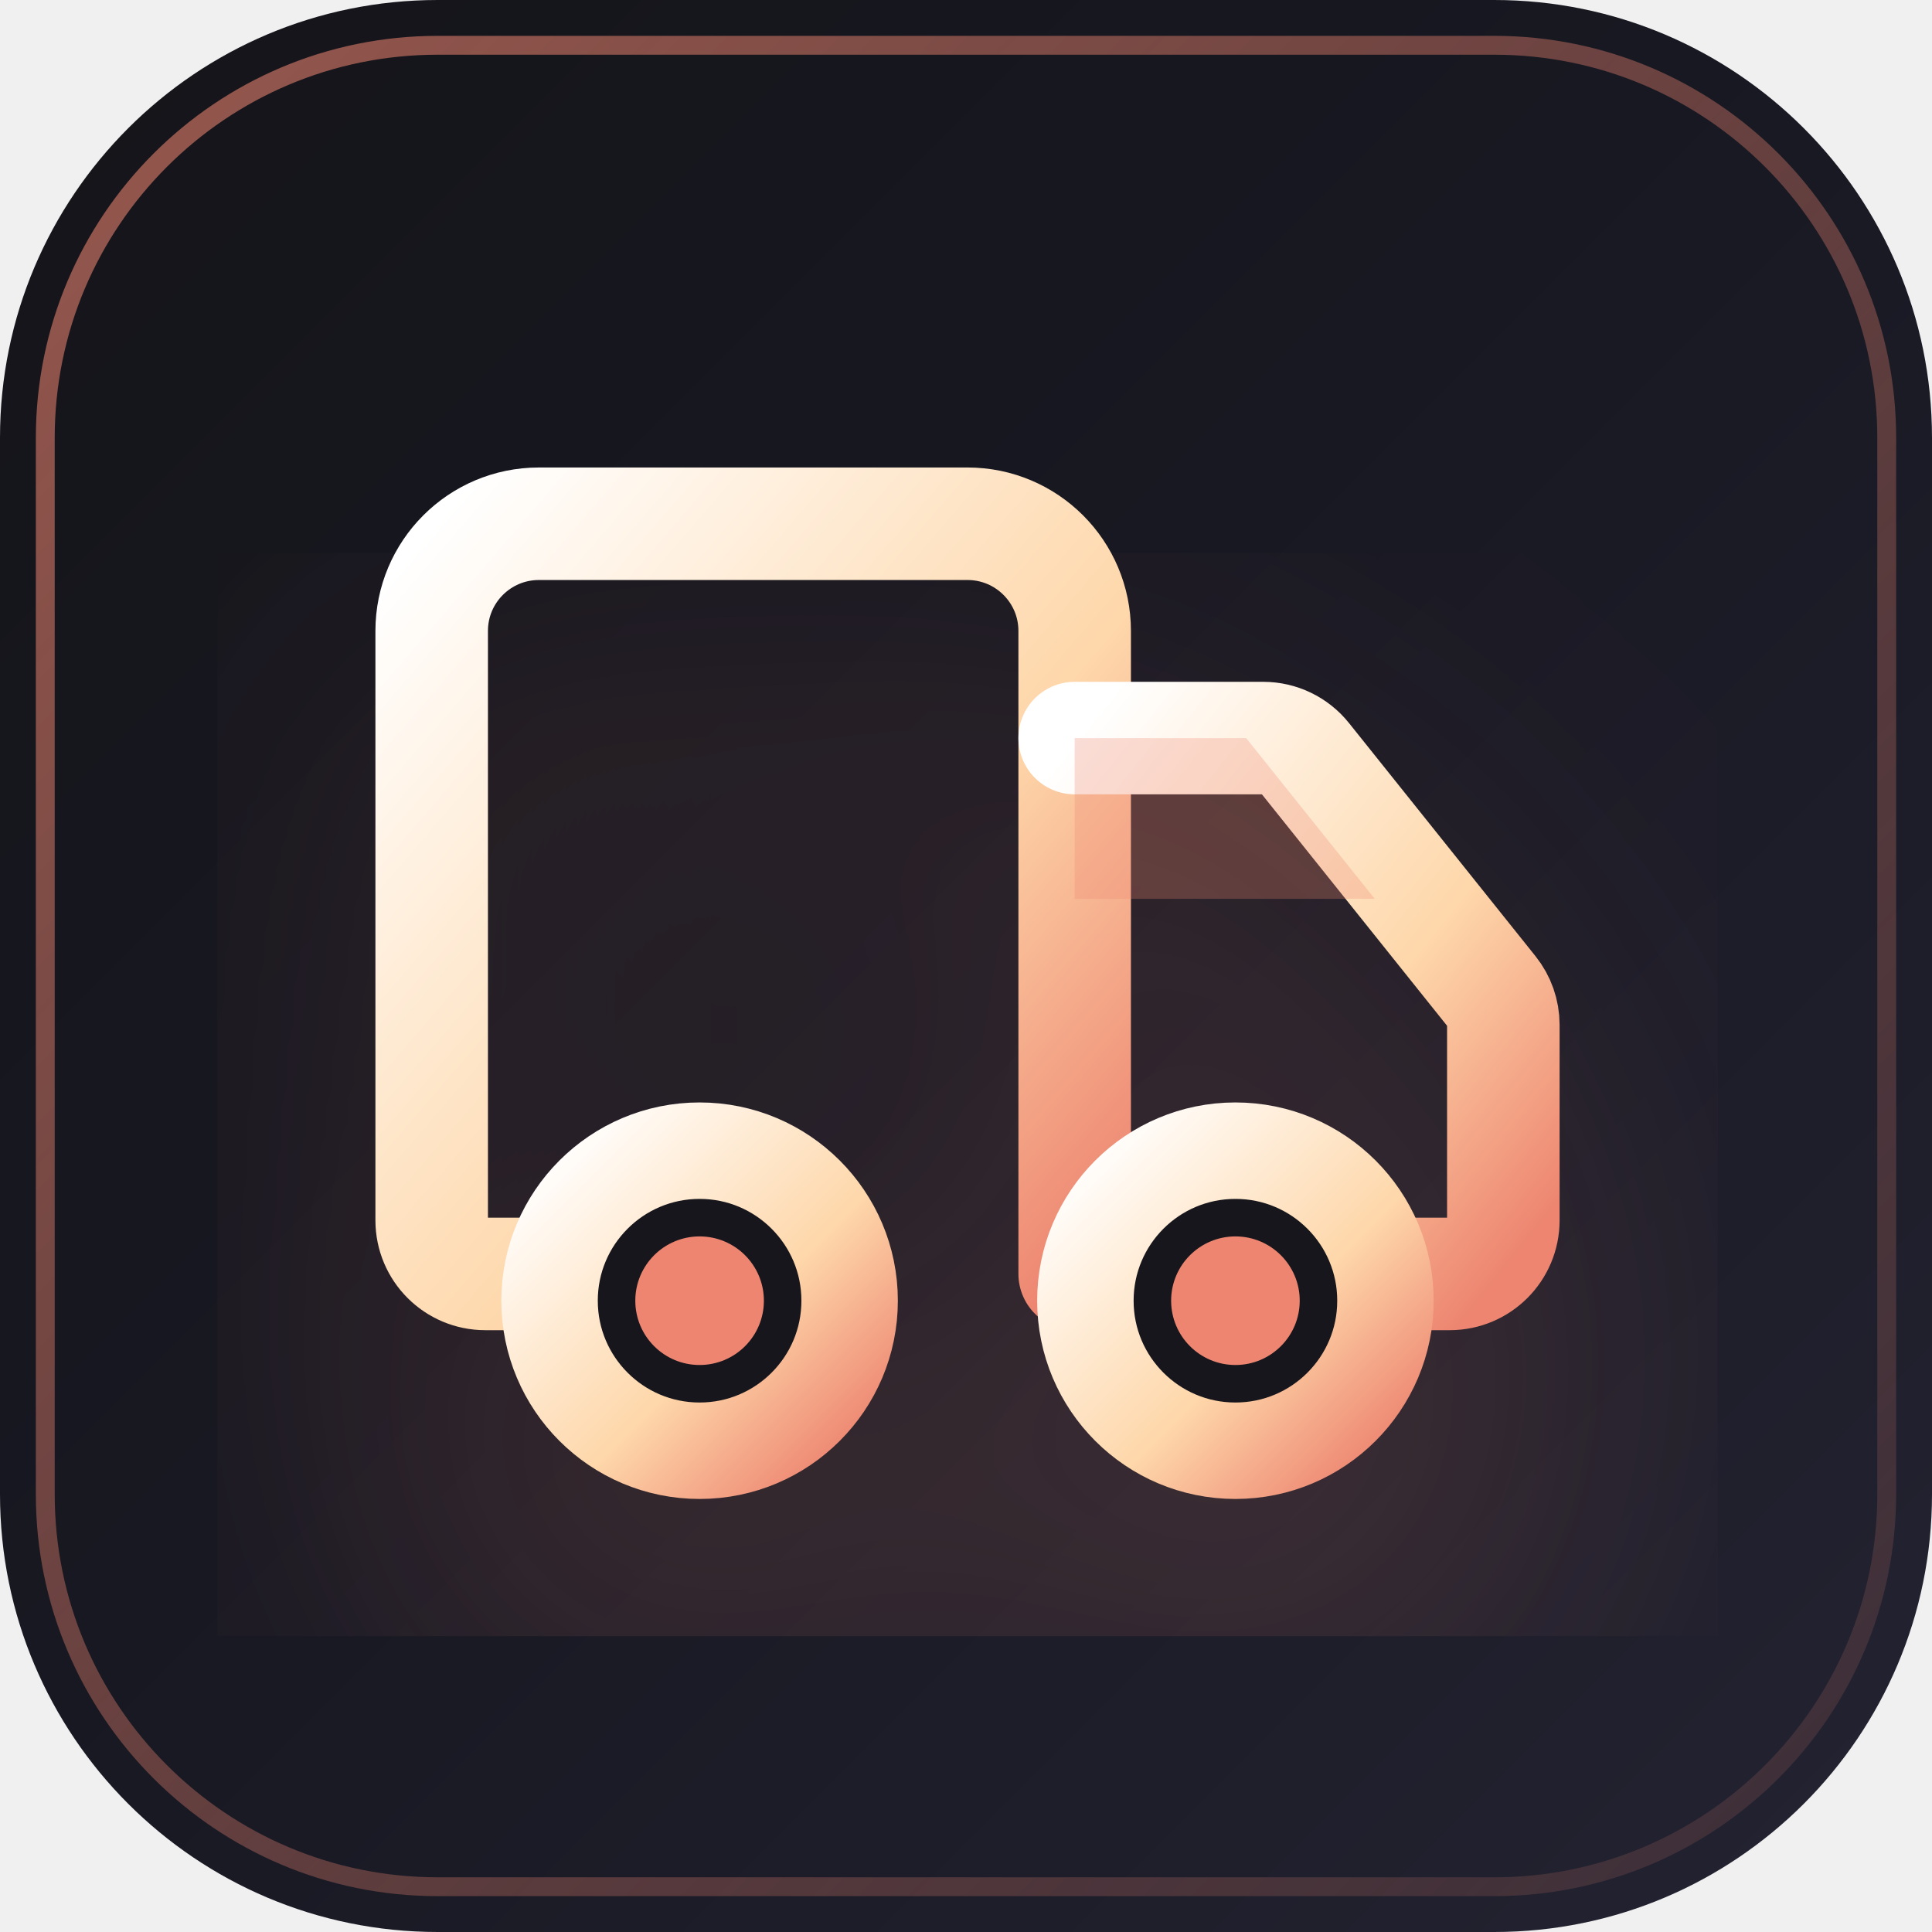
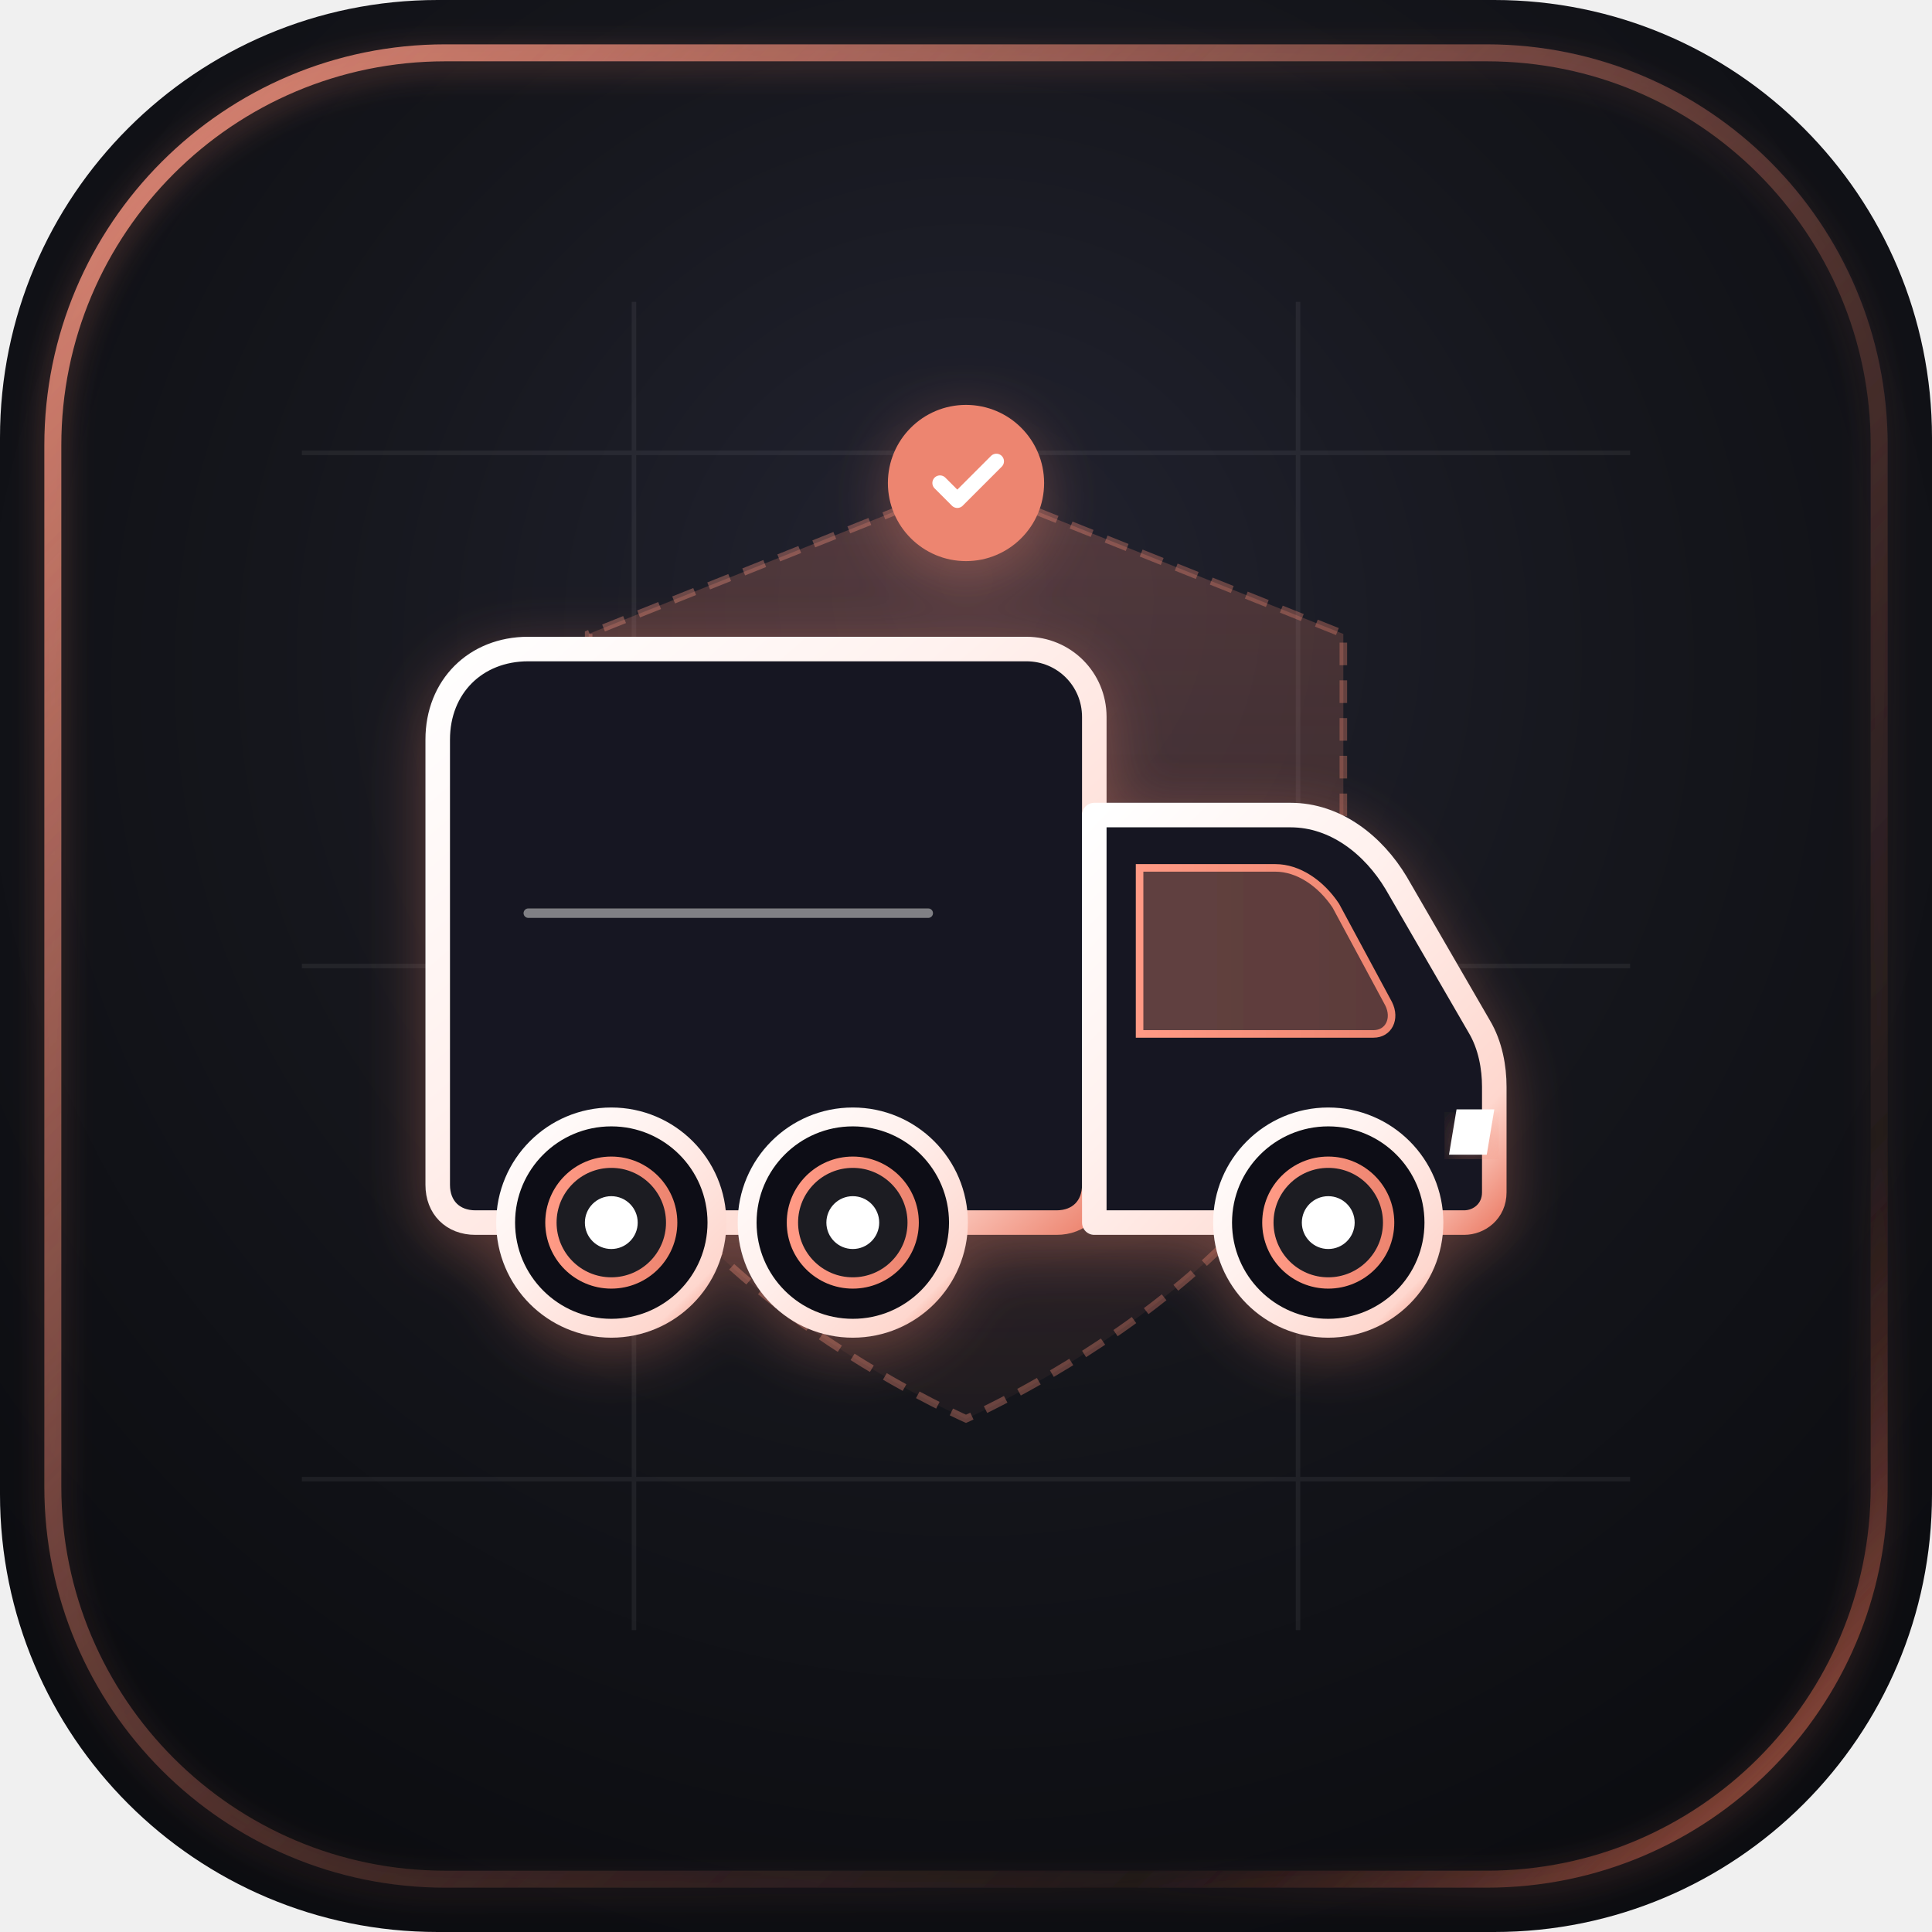
<svg xmlns="http://www.w3.org/2000/svg" viewBox="0 0 512 512" width="512" height="512">
  <defs>
-     <linearGradient id="bgGrad" x1="0%" y1="0%" x2="100%" y2="100%">
-       <stop offset="0%" stop-color="#141419" />
-       <stop offset="45%" stop-color="#181822" />
-       <stop offset="100%" stop-color="#232332" />
+     <radialGradient id="bgRadial" cx="50%" cy="38%" r="65%" fx="50%" fy="30%">
+       <stop offset="0%" stop-color="#222330" />
+       <stop offset="55%" stop-color="#15161c" />
+       <stop offset="100%" stop-color="#0c0d11" />
+     </radialGradient>
+     <linearGradient id="rimGrad" x1="0%" y1="0%" x2="100%" y2="100%">
+       <stop offset="0%" stop-color="#ff9a85" stop-opacity="0.85" />
+       <stop offset="45%" stop-color="#ed8570" stop-opacity="0.35" />
+       <stop offset="80%" stop-color="#3b201a" stop-opacity="0.2" />
+       <stop offset="100%" stop-color="#ff7a5e" stop-opacity="0.7" />
    </linearGradient>
-     <linearGradient id="borderGrad" x1="0%" y1="0%" x2="100%" y2="100%">
-       <stop offset="0%" stop-color="#ed8570" stop-opacity="0.6" />
-       <stop offset="100%" stop-color="#ed8570" stop-opacity="0.12" />
-     </linearGradient>
-     <linearGradient id="coralGrad" x1="0%" y1="0%" x2="100%" y2="100%">
+     <linearGradient id="bodyGrad" x1="0%" y1="0%" x2="100%" y2="100%">
      <stop offset="0%" stop-color="#ffffff" />
-       <stop offset="60%" stop-color="#fed7aa" />
+       <stop offset="40%" stop-color="#fff1ee" />
+       <stop offset="85%" stop-color="#fed7ce" />
      <stop offset="100%" stop-color="#ed8570" />
    </linearGradient>
-     <filter id="pwaGlow" x="-20%" y="-20%" width="140%" height="140%">
-       <feDropShadow dx="0" dy="14" stdDeviation="16" flood-color="#000000" flood-opacity="0.5" />
-       <feDropShadow dx="0" dy="4" stdDeviation="8" flood-color="#ed8570" flood-opacity="0.25" />
+     <linearGradient id="neonCoral" x1="0%" y1="0%" x2="100%" y2="0%">
+       <stop offset="0%" stop-color="#ff9a85" />
+       <stop offset="100%" stop-color="#ed8570" />
+     </linearGradient>
+     <linearGradient id="shieldGrad" x1="0%" y1="0%" x2="0%" y2="100%">
+       <stop offset="0%" stop-color="#ed8570" stop-opacity="0.25" />
+       <stop offset="100%" stop-color="#ed8570" stop-opacity="0.05" />
+     </linearGradient>
+     <filter id="truckShadow" x="-20%" y="-20%" width="140%" height="140%">
+       <feDropShadow dx="0" dy="16" stdDeviation="18" flood-color="#000000" flood-opacity="0.75" />
+       <feDropShadow dx="0" dy="4" stdDeviation="8" flood-color="#ed8570" flood-opacity="0.35" />
+     </filter>
+     <filter id="rimGlow" x="-10%" y="-10%" width="120%" height="120%">
+       <feDropShadow dx="0" dy="2" stdDeviation="4" flood-color="#ed8570" flood-opacity="0.4" />
    </filter>
  </defs>
-   <rect width="512" height="512" rx="116" fill="url(#bgGrad)" />
-   <rect x="12" y="12" width="488" height="488" rx="104" fill="none" stroke="url(#borderGrad)" stroke-width="5" />
-   <g transform="translate(86, 82) scale(14.2)" filter="url(#pwaGlow)">
-     <path d="M14 18V6a2 2 0 0 0-2-2H4a2 2 0 0 0-2 2v11a1 1 0 0 0 1 1h2" fill="none" stroke="url(#coralGrad)" stroke-width="2.1" stroke-linecap="round" stroke-linejoin="round" />
-     <path d="M15 18H9" stroke="url(#coralGrad)" stroke-width="2.1" stroke-linecap="round" />
-     <path d="M19 18h2a1 1 0 0 0 1-1v-3.65a1 1 0 0 0-.22-.624l-3.48-4.35A1 1 0 0 0 17.52 8H14" fill="none" stroke="url(#coralGrad)" stroke-width="2.1" stroke-linecap="round" stroke-linejoin="round" />
-     <path d="M14 8h3.2l2.4 3H14V8z" fill="rgba(237, 133, 112, 0.28)" stroke="none" />
-     <circle cx="7" cy="18.5" r="2.8" fill="#16161c" stroke="url(#coralGrad)" stroke-width="1.8" />
-     <circle cx="7" cy="18.5" r="1.2" fill="#ed8570" />
-     <circle cx="17" cy="18.5" r="2.8" fill="#16161c" stroke="url(#coralGrad)" stroke-width="1.8" />
-     <circle cx="17" cy="18.5" r="1.2" fill="#ed8570" />
+   <rect width="512" height="512" rx="116" fill="url(#bgRadial)" />
+   <rect x="14" y="14" width="484" height="484" rx="104" fill="none" stroke="url(#rimGrad)" stroke-width="4.5" filter="url(#rimGlow)" />
+   <g opacity="0.06" stroke="#ffffff" stroke-width="1.2">
+     <line x1="80" y1="120" x2="432" y2="120" />
+     <line x1="80" y1="256" x2="432" y2="256" />
+     <line x1="80" y1="392" x2="432" y2="392" />
+     <line x1="168" y1="80" x2="168" y2="432" />
+     <line x1="344" y1="80" x2="344" y2="432" />
+   </g>
+   <path d="M256 128 L356 168 V266 C356 332 256 376 256 376 C256 376 156 332 156 266 V168 Z" fill="url(#shieldGrad)" stroke="url(#neonCoral)" stroke-width="2" stroke-opacity="0.35" stroke-dasharray="6 4" />
+   <g filter="url(#truckShadow)">
+     <path d="M116 196 C116 182 126 172 140 172 H272 C282 172 290 180 290 190 V314 C290 320 286 324 280 324 H126 C120 324 116 320 116 314 Z" fill="#171821" stroke="url(#bodyGrad)" stroke-width="6.5" stroke-linejoin="round" />
+     <line x1="140" y1="214" x2="266" y2="214" stroke="url(#neonCoral)" stroke-width="3" stroke-linecap="round" opacity="0.85" />
+     <line x1="140" y1="242" x2="246" y2="242" stroke="#ffffff" stroke-width="2.5" stroke-linecap="round" opacity="0.45" />
+     <line x1="140" y1="270" x2="266" y2="270" stroke="url(#neonCoral)" stroke-width="3" stroke-linecap="round" opacity="0.85" />
+     <path d="M290 216 H342 C354 216 364 224 370 234 L392 272 C395 277 396 283 396 288 V316 C396 321 392 324 388 324 H290 V216 Z" fill="#171821" stroke="url(#bodyGrad)" stroke-width="6.5" stroke-linejoin="round" />
+     <path d="M302 230 H338 C344 230 350 234 354 240 L368 266 C370 270 368 274 364 274 H302 V230 Z" fill="url(#neonCoral)" fill-opacity="0.32" stroke="url(#neonCoral)" stroke-width="2" />
+     <path d="M386 294 L396 294 L394 306 L384 306 Z" fill="#ffffff" filter="url(#rimGlow)" />
+     <line x1="104" y1="324" x2="408" y2="324" stroke="url(#bodyGrad)" stroke-width="6" stroke-linecap="round" />
+     <g transform="translate(162, 324)">
+       <circle cx="0" cy="0" r="28" fill="#0d0e12" stroke="url(#bodyGrad)" stroke-width="5" />
+       <circle cx="0" cy="0" r="16" fill="#1b1c24" stroke="url(#neonCoral)" stroke-width="3" />
+       <circle cx="0" cy="0" r="7" fill="#ffffff" />
+     </g>
+     <g transform="translate(226, 324)">
+       <circle cx="0" cy="0" r="28" fill="#0d0e12" stroke="url(#bodyGrad)" stroke-width="5" />
+       <circle cx="0" cy="0" r="16" fill="#1b1c24" stroke="url(#neonCoral)" stroke-width="3" />
+       <circle cx="0" cy="0" r="7" fill="#ffffff" />
+     </g>
+     <g transform="translate(352, 324)">
+       <circle cx="0" cy="0" r="28" fill="#0d0e12" stroke="url(#bodyGrad)" stroke-width="5" />
+       <circle cx="0" cy="0" r="16" fill="#1b1c24" stroke="url(#neonCoral)" stroke-width="3" />
+       <circle cx="0" cy="0" r="7" fill="#ffffff" />
+     </g>
+     <g transform="translate(256, 128) scale(1.15)">
+       <circle cx="0" cy="0" r="18" fill="#ed8570" />
+       <path d="M-6 0 L-2 4 L7 -5" fill="none" stroke="#ffffff" stroke-width="3.5" stroke-linecap="round" stroke-linejoin="round" />
+     </g>
  </g>
</svg>
